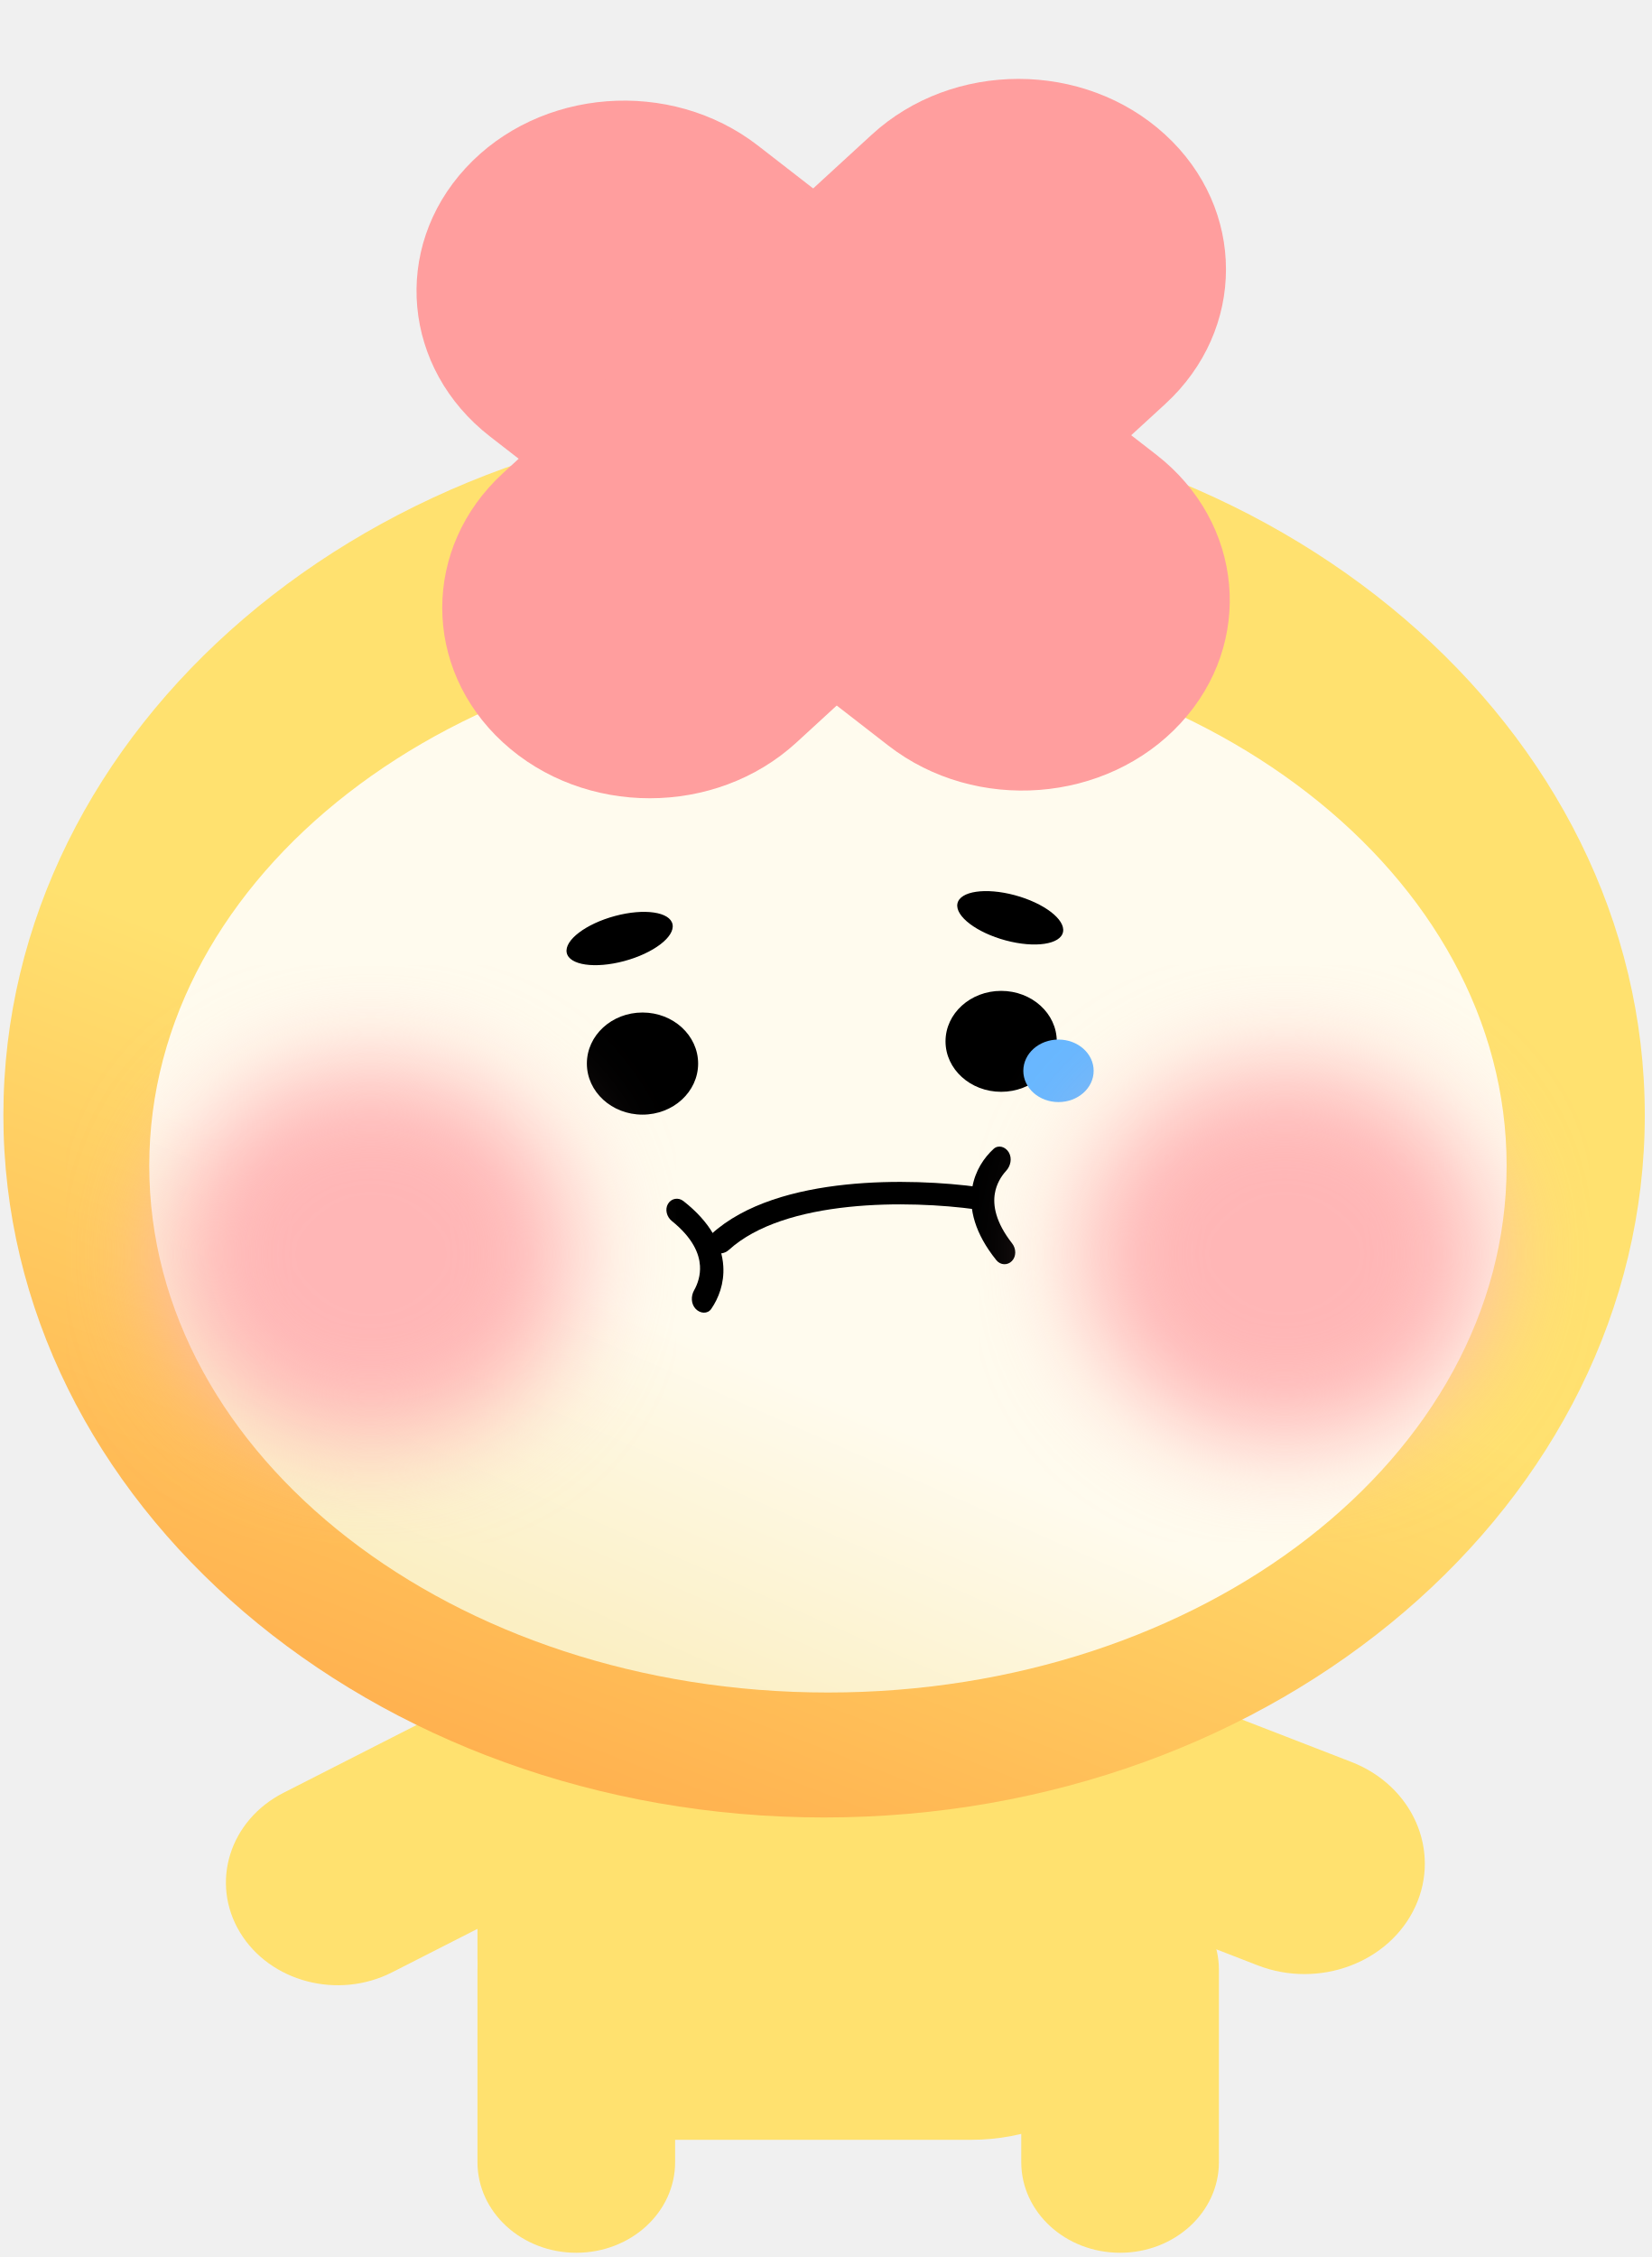
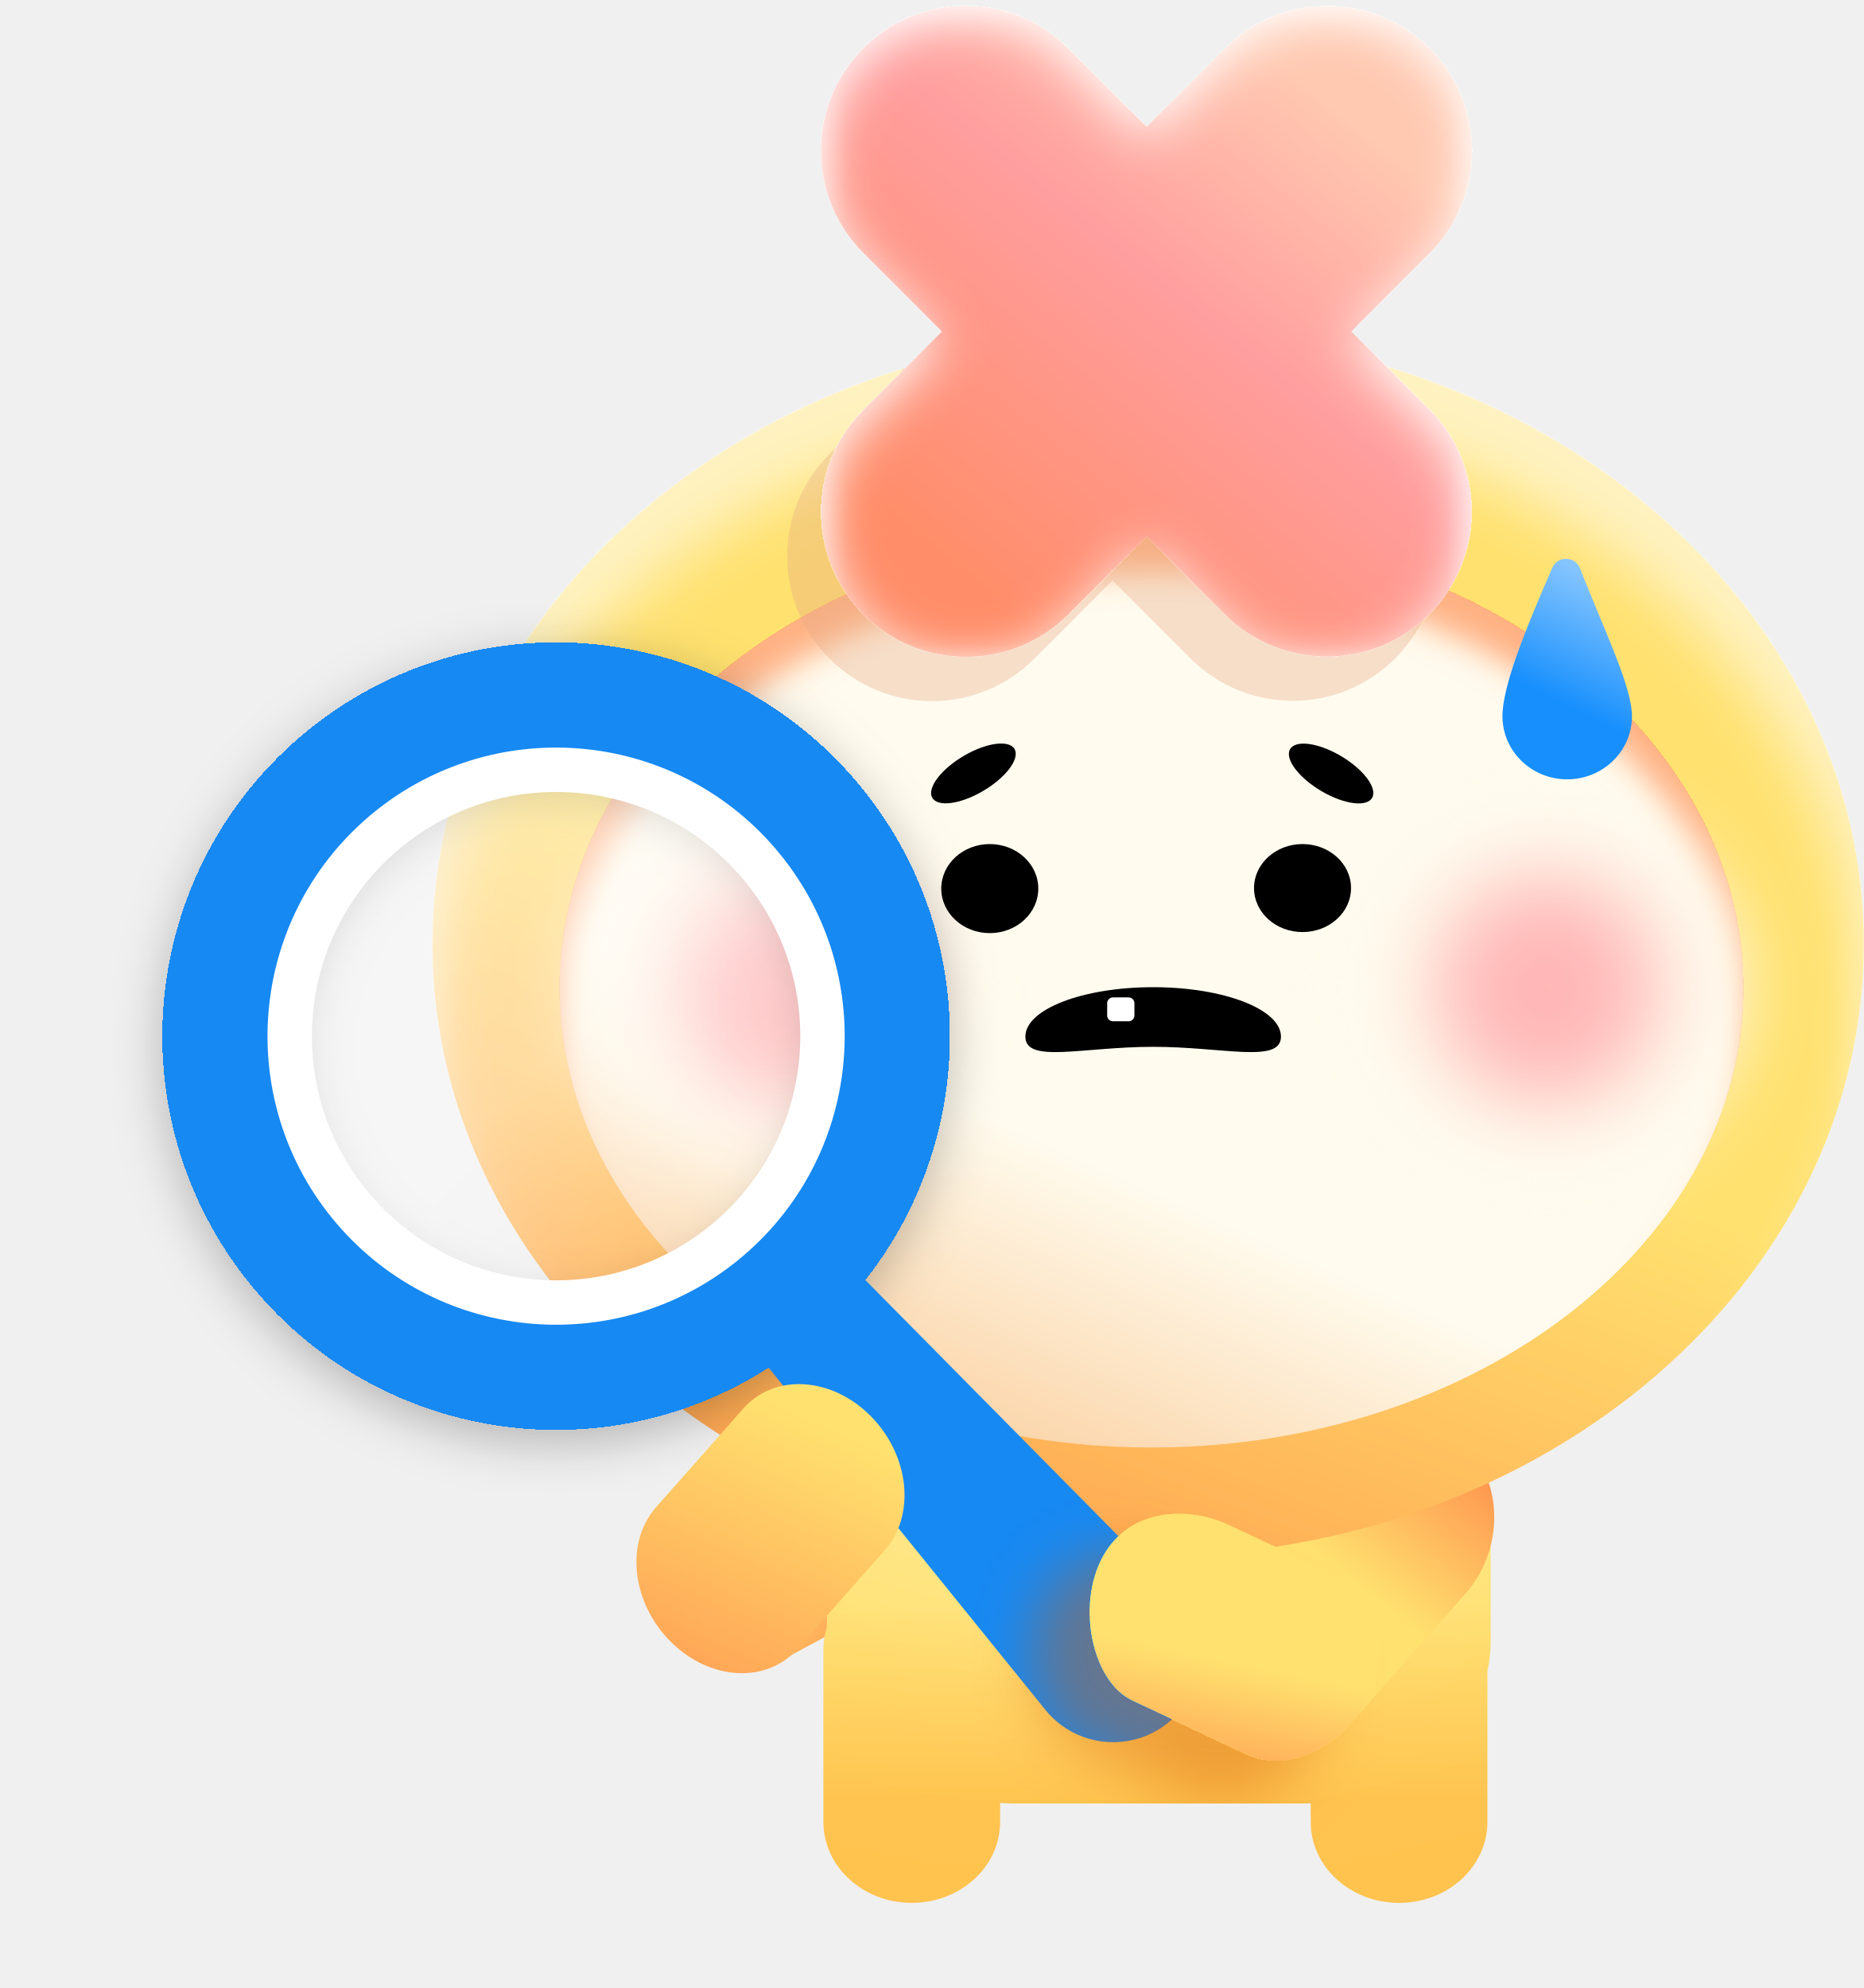
- <svg xmlns="http://www.w3.org/2000/svg" width="142" height="194" viewBox="0 0 142 194" fill="none">
-   <path d="M41.044 169.305C41.044 165.005 44.847 161.519 49.539 161.519C54.231 161.519 58.034 165.005 58.034 169.305V185.85C58.034 190.15 54.231 193.636 49.539 193.636C44.847 193.636 41.044 190.15 41.044 185.85V169.305Z" fill="#FFE16F" />
-   <path d="M41.044 156.654C41.044 148.047 48.644 141.07 58.018 141.07H83.479C92.854 141.07 100.454 148.047 100.454 156.654V168.342C100.454 176.949 92.854 183.927 83.479 183.927H58.018C48.644 183.927 41.044 176.949 41.044 168.342V156.654Z" fill="#FFE16F" />
-   <path d="M39.699 146.294C44.343 143.929 50.196 145.468 52.772 149.73C55.349 153.992 53.672 159.364 49.029 161.728L33.702 169.532C29.058 171.897 23.206 170.358 20.629 166.096C18.053 161.834 19.729 156.462 24.373 154.098L39.699 146.294Z" fill="#FFE16F" />
-   <path d="M116.159 151.445C121.42 153.484 123.885 159.051 121.663 163.88C119.442 168.709 113.376 170.971 108.114 168.932L93.304 163.192C88.043 161.153 85.578 155.586 87.8 150.757C90.021 145.928 96.087 143.667 101.349 145.705L116.159 151.445Z" fill="#FFE16F" />
-   <path d="M87.789 169.305C87.789 165.005 91.593 161.519 96.284 161.519C100.976 161.519 104.779 165.005 104.779 169.305V185.85C104.779 190.15 100.976 193.636 96.284 193.636C91.593 193.636 87.789 190.15 87.789 185.85V169.305Z" fill="#FFE16F" />
-   <path d="M141.388 95.859C141.388 129.195 109.802 156.22 70.839 156.22C31.876 156.22 0.29 129.195 0.29 95.859C0.29 62.522 31.876 35.497 70.839 35.497C109.802 35.497 141.388 62.522 141.388 95.859Z" fill="url(#paint0_linear_793_1611)" />
-   <path d="M129.511 100.196C129.511 125.206 103.391 145.48 71.171 145.48C38.95 145.48 12.83 125.206 12.83 100.196C12.83 75.187 38.95 54.913 71.171 54.913C103.391 54.913 129.511 75.187 129.511 100.196Z" fill="url(#paint1_linear_793_1611)" />
-   <path d="M90.842 89.509C90.842 91.904 88.701 93.846 86.06 93.846C83.419 93.846 81.278 91.904 81.278 89.509C81.278 87.113 83.419 85.171 86.06 85.171C88.701 85.171 90.842 87.113 90.842 89.509Z" fill="black" />
-   <path d="M94.012 92.041C94.012 93.525 92.659 94.729 90.989 94.729C89.319 94.729 87.966 93.525 87.966 92.041C87.966 90.557 89.319 89.354 90.989 89.354C92.659 89.354 94.012 90.557 94.012 92.041Z" fill="#68B7FF" />
-   <path d="M60.012 91.419C60.012 93.843 57.871 95.808 55.23 95.808C52.589 95.808 50.448 93.843 50.448 91.419C50.448 88.995 52.589 87.03 55.23 87.03C57.871 87.03 60.012 88.995 60.012 91.419Z" fill="black" />
-   <path fill-rule="evenodd" clip-rule="evenodd" d="M72.703 101.824C76.934 101.38 81.226 101.632 84.228 102.046C84.77 102.121 85.128 102.64 85.021 103.177C84.919 103.689 84.429 104.028 83.912 103.956C81.064 103.563 76.961 103.321 72.946 103.743C68.829 104.176 65.023 105.282 62.659 107.432C62.269 107.787 61.679 107.858 61.253 107.547C60.768 107.194 60.69 106.497 61.132 106.092C64.011 103.452 68.436 102.272 72.703 101.824Z" fill="black" />
-   <path fill-rule="evenodd" clip-rule="evenodd" d="M83.574 102.095C83.822 100.618 84.602 99.492 85.415 98.75C85.817 98.384 86.422 98.555 86.717 99.051C87.02 99.561 86.875 100.218 86.494 100.633C86.041 101.126 85.651 101.79 85.519 102.583C85.348 103.601 85.567 105.04 87.004 106.877C87.359 107.33 87.37 107.994 86.988 108.389C86.613 108.777 86.001 108.759 85.647 108.319C83.805 106.033 83.269 103.912 83.574 102.095Z" fill="black" />
-   <path fill-rule="evenodd" clip-rule="evenodd" d="M62.175 108.831C62.269 110.325 61.764 111.599 61.14 112.505C60.831 112.953 60.203 112.923 59.803 112.507C59.393 112.079 59.386 111.406 59.662 110.916C59.992 110.333 60.221 109.598 60.171 108.795C60.106 107.765 59.567 106.413 57.751 104.95C57.303 104.588 57.142 103.944 57.424 103.473C57.702 103.01 58.302 102.889 58.747 103.237C61.059 105.047 62.061 106.992 62.175 108.831Z" fill="black" />
-   <path d="M57.812 79.452C58.027 80.523 56.164 81.937 53.651 82.61C51.139 83.284 48.929 82.961 48.715 81.889C48.501 80.818 50.364 79.404 52.876 78.731C55.388 78.057 57.598 78.38 57.812 79.452Z" fill="black" />
-   <path d="M91.38 80.105C91.169 81.18 88.966 81.506 86.459 80.835C83.952 80.163 82.09 78.747 82.301 77.673C82.512 76.598 84.715 76.271 87.222 76.943C89.729 77.615 91.591 79.031 91.38 80.105Z" fill="black" />
-   <g filter="url(#filter0_f_793_1611)">
-     <path d="M49.39 107.805C49.39 116.703 41.556 123.916 31.893 123.916C22.23 123.916 14.396 116.703 14.396 107.805C14.396 98.908 22.23 91.695 31.893 91.695C41.556 91.695 49.39 98.908 49.39 107.805Z" fill="#FFB6B6" />
-   </g>
-   <g filter="url(#filter1_f_793_1611)">
-     <path d="M127.927 107.754C127.927 116.623 120.093 123.812 110.43 123.812C100.767 123.812 92.934 116.623 92.934 107.754C92.934 98.885 100.767 91.695 110.43 91.695C120.093 91.695 127.927 98.885 127.927 107.754Z" fill="#FFB6B6" />
-   </g>
-   <path d="M42.127 37.523C34.603 31.685 33.661 21.356 40.021 14.451C46.381 7.546 57.636 6.681 65.159 12.518L99.391 39.08C106.914 44.918 107.857 55.247 101.497 62.152C95.136 69.056 83.882 69.922 76.359 64.084L42.127 37.523Z" fill="#FF9E9E" />
-   <path d="M68.465 63.82C61.499 70.214 50.206 70.213 43.24 63.82C36.274 57.427 36.274 47.061 43.24 40.668L74.937 11.576C81.903 5.183 93.197 5.183 100.163 11.576C107.128 17.97 107.128 28.335 100.163 34.728L68.465 63.82Z" fill="#FF9E9E" />
+ <svg xmlns="http://www.w3.org/2000/svg" width="150" height="160" viewBox="0 0 150 160" fill="none">
+   <path d="M63.666 133.212C59.504 135.446 54.623 133.98 52.764 129.937V129.937C50.905 125.895 52.771 120.808 56.933 118.574L68.648 112.287C72.809 110.053 77.69 111.52 79.55 115.562V115.562C81.409 119.604 79.542 124.692 75.381 126.925L63.666 133.212Z" fill="url(#paint0_linear_1476_1348)" />
+   <path fill-rule="evenodd" clip-rule="evenodd" d="M81.815 109.161C73.384 109.161 66.55 115.021 66.55 122.249V130.96C66.367 131.539 66.268 132.15 66.268 132.783V146.632C66.268 150.232 69.452 153.15 73.379 153.15C77.307 153.15 80.49 150.232 80.49 146.632V145.104C80.927 145.136 81.368 145.153 81.815 145.153H104.711C104.971 145.153 105.23 145.147 105.487 145.136V146.632C105.487 150.232 108.671 153.15 112.598 153.15C116.526 153.15 119.709 150.232 119.709 146.632V134.51C119.884 133.718 119.975 132.9 119.975 132.065V122.249C119.975 115.021 113.141 109.161 104.711 109.161H81.815Z" fill="url(#paint1_linear_1476_1348)" />
+   <mask id="mask0_1476_1348" style="mask-type:alpha" maskUnits="userSpaceOnUse" x="66" y="109" width="54" height="45">
+     <path fill-rule="evenodd" clip-rule="evenodd" d="M81.815 109.161C73.384 109.161 66.55 115.021 66.55 122.249V130.96C66.367 131.539 66.268 132.15 66.268 132.783V146.632C66.268 150.232 69.452 153.15 73.379 153.15C77.307 153.15 80.49 150.232 80.49 146.632V145.104C80.927 145.136 81.368 145.153 81.815 145.153H104.711C104.971 145.153 105.23 145.147 105.487 145.136V146.632C105.487 150.232 108.671 153.15 112.598 153.15C116.526 153.15 119.709 150.232 119.709 146.632V134.51C119.884 133.718 119.975 132.9 119.975 132.065V122.249C119.975 115.021 113.141 109.161 104.711 109.161H81.815Z" fill="url(#paint2_linear_1476_1348)" />
+   </mask>
+   <g mask="url(#mask0_1476_1348)">
+     <g filter="url(#filter0_f_1476_1348)">
+       <path d="M150.352 77.019C150.352 104.924 123.913 127.545 91.299 127.545C58.684 127.545 32.245 104.924 32.245 77.019C32.245 49.115 58.684 26.494 91.299 26.494C123.913 26.494 150.352 49.115 150.352 77.019Z" fill="white" fill-opacity="0.29" style="mix-blend-mode:multiply" />
+     </g>
+   </g>
+   <path d="M109.116 138.249C105.988 141.788 100.902 142.106 97.755 138.96C94.609 135.814 94.595 130.395 97.723 126.856L106.529 116.895C109.658 113.357 114.744 113.038 117.89 116.185C121.036 119.331 121.051 124.75 117.922 128.288L109.116 138.249Z" fill="url(#paint3_linear_1476_1348)" />
+   <g filter="url(#filter1_i_1476_1348)">
+     <path d="M150 75.986C150 103.203 124.212 125.267 92.401 125.267C60.59 125.267 34.803 103.203 34.803 75.986C34.803 48.769 60.59 26.705 92.401 26.705C124.212 26.705 150 48.769 150 75.986Z" fill="url(#paint4_linear_1476_1348)" />
+   </g>
+   <g filter="url(#filter2_i_1476_1348)">
+     <path d="M140.303 79.528C140.303 99.947 118.978 116.499 92.672 116.499C66.366 116.499 45.041 99.947 45.041 79.528C45.041 59.109 66.366 42.557 92.672 42.557C118.978 42.557 140.303 59.109 140.303 79.528Z" fill="url(#paint5_linear_1476_1348)" />
+   </g>
+   <g filter="url(#filter3_f_1476_1348)">
+     <path d="M140.117 79.589C140.117 87.541 133.118 93.987 124.484 93.987C115.851 93.987 108.852 87.541 108.852 79.589C108.852 71.637 115.851 65.191 124.484 65.191C133.118 65.191 140.117 71.637 140.117 79.589Z" fill="url(#paint6_radial_1476_1348)" />
+   </g>
+   <g filter="url(#filter4_f_1476_1348)">
+     <path d="M78.958 79.589C78.958 87.541 71.959 93.987 63.325 93.987C54.692 93.987 47.693 87.541 47.693 79.589C47.693 71.637 54.692 65.191 63.325 65.191C71.959 65.191 78.958 71.637 78.958 79.589Z" fill="url(#paint7_radial_1476_1348)" />
+   </g>
+   <path d="M108.732 71.474C108.732 73.43 106.984 75.015 104.828 75.015C102.672 75.015 100.924 73.43 100.924 71.474C100.924 69.519 102.672 67.933 104.828 67.933C106.984 67.933 108.732 69.519 108.732 71.474Z" fill="black" />
+   <path d="M83.562 71.516C83.562 73.495 81.814 75.1 79.658 75.1C77.501 75.1 75.753 73.495 75.753 71.516C75.753 69.537 77.501 67.933 79.658 67.933C81.814 67.933 83.562 69.537 83.562 71.516Z" fill="black" />
+   <path d="M81.671 60.325C82.066 61.125 80.895 62.634 79.056 63.696C77.218 64.757 75.406 64.97 75.011 64.17C74.616 63.37 75.786 61.862 77.625 60.8C79.464 59.738 81.275 59.526 81.671 60.325Z" fill="black" />
+   <path d="M110.45 64.173C110.057 64.976 108.25 64.768 106.415 63.709C104.58 62.649 103.411 61.139 103.805 60.337C104.198 59.534 106.004 59.742 107.84 60.801C109.675 61.861 110.843 63.37 110.45 64.173Z" fill="black" />
+   <mask id="mask1_1476_1348" style="mask-type:alpha" maskUnits="userSpaceOnUse" x="63" y="4" width="53" height="53">
+     <path fill-rule="evenodd" clip-rule="evenodd" d="M83.212 7.444C78.663 2.894 71.287 2.894 66.738 7.444C62.188 11.993 62.188 19.369 66.738 23.918L73.062 30.243L66.766 36.539C62.216 41.088 62.216 48.464 66.766 53.013C71.315 57.563 78.691 57.563 83.24 53.013L89.536 46.717L95.811 52.991C100.36 57.541 107.736 57.541 112.285 52.991C116.834 48.442 116.834 41.066 112.285 36.517L106.011 30.243L112.313 23.94C116.863 19.391 116.863 12.015 112.313 7.466C107.764 2.916 100.388 2.916 95.839 7.466L89.536 13.768L83.212 7.444Z" fill="#CB8F8F" fill-opacity="0.35" />
+   </mask>
+   <g mask="url(#mask1_1476_1348)">
+     <path d="M150 75.986C150 103.203 124.213 125.267 92.402 125.267C60.591 125.267 34.803 103.203 34.803 75.986C34.803 48.769 60.591 26.705 92.402 26.705C124.213 26.705 150 48.769 150 75.986Z" fill="#E4A885" />
+   </g>
+   <g filter="url(#filter5_i_1476_1348)">
+     <path fill-rule="evenodd" clip-rule="evenodd" d="M85.955 3.878C81.405 -0.671 74.029 -0.671 69.48 3.878C64.931 8.428 64.931 15.804 69.48 20.353L75.804 26.677L69.508 32.973C64.959 37.523 64.959 44.898 69.508 49.448C74.058 53.997 81.434 53.997 85.983 49.448L92.279 43.152L98.553 49.426C103.102 53.975 110.478 53.975 115.028 49.426C119.577 44.877 119.577 37.501 115.028 32.951L108.754 26.677L115.056 20.375C119.605 15.826 119.605 8.45 115.056 3.9C110.507 -0.649 103.131 -0.649 98.581 3.9L92.279 10.203L85.955 3.878Z" fill="url(#paint8_linear_1476_1348)" />
+   </g>
+   <path d="M103.092 83.428C103.092 85.625 98.488 84.251 92.808 84.251C87.128 84.251 82.523 85.625 82.523 83.428C82.523 81.232 87.128 79.452 92.808 79.452C98.488 79.452 103.092 81.232 103.092 83.428Z" fill="black" />
+   <rect x="89.105" y="80.275" width="2.194" height="1.92" rx="0.467" fill="white" />
+   <path d="M120.919 57.645C120.919 55.254 122.707 50.789 124.939 45.679C125.363 44.708 126.774 44.757 127.16 45.744C129.15 50.827 131.341 55.264 131.341 57.645C131.341 60.449 129.008 62.722 126.13 62.722C123.252 62.722 120.919 60.449 120.919 57.645Z" fill="url(#paint9_linear_1476_1348)" />
+   <g filter="url(#filter6_d_1476_1348)">
+     <circle cx="31.693" cy="31.693" r="26.205" transform="matrix(-0.744493 0.66763 0.66763 0.744493 47.1909 38.6372)" stroke="#1689F3" stroke-width="10.977" shape-rendering="crispEdges" />
+   </g>
+   <circle cx="23.226" cy="23.226" r="21.439" transform="matrix(-0.744493 0.66763 0.66763 0.744493 46.5399 50.5949)" stroke="white" stroke-width="3.574" />
+   <g filter="url(#filter7_b_1476_1348)">
+     <ellipse cx="21.83" cy="21.83" rx="21.83" ry="21.83" transform="matrix(-0.744493 0.66763 0.66763 0.744493 46.4324 52.5664)" fill="url(#paint10_linear_1476_1348)" fill-opacity="0.4" />
+   </g>
+   <path d="M68.138 101.501C66.207 99.547 63.083 99.453 61.038 101.287V101.287C58.996 103.118 58.748 106.227 60.472 108.358L84.131 137.61C86.658 140.734 91.286 141.104 94.277 138.422V138.422C97.264 135.744 97.403 131.112 94.584 128.259L68.138 101.501Z" fill="#1689F3" />
+   <path d="M59.827 113.358C62.325 110.533 66.9 110.793 70.046 113.939V113.939C73.192 117.085 73.718 121.926 71.22 124.751L64.19 132.703C61.693 135.528 57.117 135.268 53.971 132.122V132.122C50.825 128.976 50.299 124.135 52.797 121.31L59.827 113.358Z" fill="url(#paint11_linear_1476_1348)" />
+   <path d="M91.126 136.858C87.876 135.329 86.621 129.182 88.758 125.28C90.896 121.378 95.617 121.198 98.868 122.728L108.018 127.032C111.268 128.562 112.17 132.964 110.033 136.866C107.895 140.768 103.527 142.692 100.276 141.163L91.126 136.858Z" fill="url(#paint12_linear_1476_1348)" />
+   <mask id="mask2_1476_1348" style="mask-type:alpha" maskUnits="userSpaceOnUse" x="66" y="109" width="54" height="45">
+     <path fill-rule="evenodd" clip-rule="evenodd" d="M81.815 109.161C73.384 109.161 66.55 115.021 66.55 122.249V130.96C66.367 131.539 66.268 132.15 66.268 132.783V146.632C66.268 150.232 69.452 153.15 73.379 153.15C77.307 153.15 80.49 150.232 80.49 146.632V145.104C80.927 145.136 81.368 145.153 81.815 145.153H104.711C104.971 145.153 105.23 145.147 105.487 145.136V146.632C105.487 150.232 108.671 153.15 112.598 153.15C116.526 153.15 119.709 150.232 119.709 146.632V134.51C119.884 133.718 119.975 132.9 119.975 132.065V122.249C119.975 115.021 113.141 109.161 104.711 109.161H81.815Z" fill="url(#paint13_linear_1476_1348)" />
+     <mask id="mask3_1476_1348" style="mask-type:alpha" maskUnits="userSpaceOnUse" x="66" y="109" width="54" height="45">
+       <path fill-rule="evenodd" clip-rule="evenodd" d="M81.815 109.161C73.384 109.161 66.55 115.021 66.55 122.249V130.96C66.367 131.539 66.268 132.15 66.268 132.783V146.632C66.268 150.232 69.452 153.15 73.379 153.15C77.307 153.15 80.49 150.232 80.49 146.632V145.104C80.927 145.136 81.368 145.153 81.815 145.153H104.711C104.971 145.153 105.23 145.147 105.487 145.136V146.632C105.487 150.232 108.671 153.15 112.598 153.15C116.526 153.15 119.709 150.232 119.709 146.632V134.51C119.884 133.718 119.975 132.9 119.975 132.065V122.249C119.975 115.021 113.141 109.161 104.711 109.161H81.815Z" fill="url(#paint14_linear_1476_1348)" />
+     </mask>
+     <g mask="url(#mask3_1476_1348)">
+       <path d="M150.352 77.019C150.352 104.924 123.913 127.545 91.299 127.545C58.684 127.545 32.245 104.924 32.245 77.019C32.245 49.115 58.684 26.494 91.299 26.494C123.913 26.494 150.352 49.115 150.352 77.019Z" fill="white" fill-opacity="0.29" />
+     </g>
+   </mask>
+   <g mask="url(#mask2_1476_1348)">
+     <g filter="url(#filter8_d_1476_1348)">
+       <path d="M91.126 136.858C87.876 135.329 86.621 129.182 88.758 125.28C90.896 121.378 95.617 121.199 98.868 122.728L108.018 127.032C111.268 128.562 112.17 132.964 110.033 136.866C107.895 140.769 103.527 142.692 100.276 141.163L91.126 136.858Z" fill="url(#paint15_linear_1476_1348)" />
+     </g>
+   </g>
  <defs>
-     <filter id="filter0_f_793_1611" x="5.696" y="82.995" width="52.394" height="49.621" filterUnits="userSpaceOnUse" color-interpolation-filters="sRGB">
-       <feFlood flood-opacity="0" result="BackgroundImageFix" />
-       <feBlend mode="normal" in="SourceGraphic" in2="BackgroundImageFix" result="shape" />
-       <feGaussianBlur stdDeviation="4.35" result="effect1_foregroundBlur_793_1611" />
-     </filter>
-     <filter id="filter1_f_793_1611" x="84.233" y="82.995" width="52.394" height="49.517" filterUnits="userSpaceOnUse" color-interpolation-filters="sRGB">
-       <feFlood flood-opacity="0" result="BackgroundImageFix" />
-       <feBlend mode="normal" in="SourceGraphic" in2="BackgroundImageFix" result="shape" />
-       <feGaussianBlur stdDeviation="4.35" result="effect1_foregroundBlur_793_1611" />
-     </filter>
-     <linearGradient id="paint0_linear_793_1611" x1="121.258" y1="57.604" x2="71.101" y2="187.7" gradientUnits="userSpaceOnUse">
+     <filter id="filter0_f_1476_1348" x="9.895" y="4.143" width="162.808" height="145.753" filterUnits="userSpaceOnUse" color-interpolation-filters="sRGB">
+       <feFlood flood-opacity="0" result="BackgroundImageFix" />
+       <feBlend mode="normal" in="SourceGraphic" in2="BackgroundImageFix" result="shape" />
+       <feGaussianBlur stdDeviation="11.175" result="effect1_foregroundBlur_1476_1348" />
+     </filter>
+     <filter id="filter1_i_1476_1348" x="34.803" y="26.705" width="115.197" height="103.237" filterUnits="userSpaceOnUse" color-interpolation-filters="sRGB">
+       <feFlood flood-opacity="0" result="BackgroundImageFix" />
+       <feBlend mode="normal" in="SourceGraphic" in2="BackgroundImageFix" result="shape" />
+       <feColorMatrix in="SourceAlpha" type="matrix" values="0 0 0 0 0 0 0 0 0 0 0 0 0 0 0 0 0 0 127 0" result="hardAlpha" />
+       <feOffset dy="6.311" />
+       <feGaussianBlur stdDeviation="2.337" />
+       <feComposite in2="hardAlpha" operator="arithmetic" k2="-1" k3="1" />
+       <feColorMatrix type="matrix" values="0 0 0 0 1 0 0 0 0 1 0 0 0 0 1 0 0 0 0.57 0" />
+       <feBlend mode="lighten" in2="shape" result="effect1_innerShadow_1476_1348" />
+     </filter>
+     <filter id="filter2_i_1476_1348" x="45.041" y="42.557" width="95.263" height="76.49" filterUnits="userSpaceOnUse" color-interpolation-filters="sRGB">
+       <feFlood flood-opacity="0" result="BackgroundImageFix" />
+       <feBlend mode="normal" in="SourceGraphic" in2="BackgroundImageFix" result="shape" />
+       <feColorMatrix in="SourceAlpha" type="matrix" values="0 0 0 0 0 0 0 0 0 0 0 0 0 0 0 0 0 0 127 0" result="hardAlpha" />
+       <feOffset dy="3.506" />
+       <feGaussianBlur stdDeviation="1.274" />
+       <feComposite in2="hardAlpha" operator="arithmetic" k2="-1" k3="1" />
+       <feColorMatrix type="matrix" values="0 0 0 0 1 0 0 0 0 0.619 0 0 0 0 0.404 0 0 0 0.79 0" />
+       <feBlend mode="normal" in2="shape" result="effect1_innerShadow_1476_1348" />
+     </filter>
+     <filter id="filter3_f_1476_1348" x="102.798" y="59.137" width="43.373" height="40.904" filterUnits="userSpaceOnUse" color-interpolation-filters="sRGB">
+       <feFlood flood-opacity="0" result="BackgroundImageFix" />
+       <feBlend mode="normal" in="SourceGraphic" in2="BackgroundImageFix" result="shape" />
+       <feGaussianBlur stdDeviation="3.027" result="effect1_foregroundBlur_1476_1348" />
+     </filter>
+     <filter id="filter4_f_1476_1348" x="41.639" y="59.137" width="43.373" height="40.904" filterUnits="userSpaceOnUse" color-interpolation-filters="sRGB">
+       <feFlood flood-opacity="0" result="BackgroundImageFix" />
+       <feBlend mode="normal" in="SourceGraphic" in2="BackgroundImageFix" result="shape" />
+       <feGaussianBlur stdDeviation="3.027" result="effect1_foregroundBlur_1476_1348" />
+     </filter>
+     <filter id="filter5_i_1476_1348" x="66.068" y="0.466" width="52.4" height="53.328" filterUnits="userSpaceOnUse" color-interpolation-filters="sRGB">
+       <feFlood flood-opacity="0" result="BackgroundImageFix" />
+       <feBlend mode="normal" in="SourceGraphic" in2="BackgroundImageFix" result="shape" />
+       <feColorMatrix in="SourceAlpha" type="matrix" values="0 0 0 0 0 0 0 0 0 0 0 0 0 0 0 0 0 0 127 0" result="hardAlpha" />
+       <feOffset dy="0.935" />
+       <feGaussianBlur stdDeviation="2.127" />
+       <feComposite in2="hardAlpha" operator="arithmetic" k2="-1" k3="1" />
+       <feColorMatrix type="matrix" values="0 0 0 0 1 0 0 0 0 1 0 0 0 0 1 0 0 0 1 0" />
+       <feBlend mode="lighten" in2="shape" result="effect1_innerShadow_1476_1348" />
+     </filter>
+     <filter id="filter6_d_1476_1348" x="9.061" y="48.699" width="71.387" height="71.387" filterUnits="userSpaceOnUse" color-interpolation-filters="sRGB">
+       <feFlood flood-opacity="0" result="BackgroundImageFix" />
+       <feColorMatrix in="SourceAlpha" type="matrix" values="0 0 0 0 0 0 0 0 0 0 0 0 0 0 0 0 0 0 127 0" result="hardAlpha" />
+       <feOffset dy="1" />
+       <feGaussianBlur stdDeviation="2" />
+       <feComposite in2="hardAlpha" operator="out" />
+       <feColorMatrix type="matrix" values="0 0 0 0 0 0 0 0 0 0 0 0 0 0 0 0 0 0 0.25 0" />
+       <feBlend mode="normal" in2="BackgroundImageFix" result="effect1_dropShadow_1476_1348" />
+       <feBlend mode="normal" in="SourceGraphic" in2="effect1_dropShadow_1476_1348" result="shape" />
+     </filter>
+     <filter id="filter7_b_1476_1348" x="18.381" y="57.019" width="52.748" height="52.748" filterUnits="userSpaceOnUse" color-interpolation-filters="sRGB">
+       <feFlood flood-opacity="0" result="BackgroundImageFix" />
+       <feGaussianBlur in="BackgroundImageFix" stdDeviation="2.272" />
+       <feComposite in2="SourceAlpha" operator="in" result="effect1_backgroundBlur_1476_1348" />
+       <feBlend mode="normal" in="SourceGraphic" in2="effect1_backgroundBlur_1476_1348" result="shape" />
+     </filter>
+     <filter id="filter8_d_1476_1348" x="78.381" y="120.375" width="33.148" height="29.509" filterUnits="userSpaceOnUse" color-interpolation-filters="sRGB">
+       <feFlood flood-opacity="0" result="BackgroundImageFix" />
+       <feColorMatrix in="SourceAlpha" type="matrix" values="0 0 0 0 0 0 0 0 0 0 0 0 0 0 0 0 0 0 127 0" result="hardAlpha" />
+       <feOffset dx="-4.491" dy="3.368" />
+       <feGaussianBlur stdDeviation="2.414" />
+       <feComposite in2="hardAlpha" operator="out" />
+       <feColorMatrix type="matrix" values="0 0 0 0 0.842 0 0 0 0 0.353 0 0 0 0 0 0 0 0 0.41 0" />
+       <feBlend mode="normal" in2="BackgroundImageFix" result="effect1_dropShadow_1476_1348" />
+       <feBlend mode="normal" in="SourceGraphic" in2="effect1_dropShadow_1476_1348" result="shape" />
+     </filter>
+     <linearGradient id="paint0_linear_1476_1348" x1="60.082" y1="118.159" x2="74.601" y2="130.2" gradientUnits="userSpaceOnUse">
+       <stop stop-color="#FFE16F" />
+       <stop offset="1" stop-color="#FF9A51" />
+     </linearGradient>
+     <linearGradient id="paint1_linear_1476_1348" x1="93.262" y1="118.159" x2="93.262" y2="145.153" gradientUnits="userSpaceOnUse">
+       <stop offset="0.385" stop-color="#FFE16F" />
+       <stop offset="1" stop-color="#FFC34E" />
+     </linearGradient>
+     <linearGradient id="paint2_linear_1476_1348" x1="93.262" y1="118.159" x2="93.262" y2="145.153" gradientUnits="userSpaceOnUse">
+       <stop offset="0.385" stop-color="#FFE16F" />
+       <stop offset="1" stop-color="#FFC34E" />
+     </linearGradient>
+     <linearGradient id="paint3_linear_1476_1348" x1="111.144" y1="129.012" x2="118.947" y2="118.989" gradientUnits="userSpaceOnUse">
+       <stop stop-color="#FFE16F" />
+       <stop offset="1" stop-color="#FF9A51" />
+     </linearGradient>
+     <linearGradient id="paint4_linear_1476_1348" x1="133.565" y1="44.754" x2="92.615" y2="150.969" gradientUnits="userSpaceOnUse">
      <stop offset="0.425" stop-color="#FFE16F" />
-       <stop offset="1" stop-color="#FF9D42" />
-     </linearGradient>
-     <linearGradient id="paint1_linear_793_1611" x1="71.171" y1="54.913" x2="35.48" y2="135.583" gradientUnits="userSpaceOnUse">
+       <stop offset="0.85" stop-color="#FFA450" />
+     </linearGradient>
+     <linearGradient id="paint5_linear_1476_1348" x1="92.672" y1="42.557" x2="63.533" y2="108.419" gradientUnits="userSpaceOnUse">
      <stop offset="0.674" stop-color="#FFFBEE" />
-       <stop offset="1" stop-color="#FBEFC3" />
+       <stop offset="1" stop-color="#FBD5A9" />
+     </linearGradient>
+     <radialGradient id="paint6_radial_1476_1348" cx="0" cy="0" r="1" gradientUnits="userSpaceOnUse" gradientTransform="translate(124.484 79.5889) rotate(90) scale(11.8143 11.7726)">
+       <stop offset="0.52" stop-color="#FFB6B6" />
+       <stop offset="1" stop-color="#FFFCEE" />
+     </radialGradient>
+     <radialGradient id="paint7_radial_1476_1348" cx="0" cy="0" r="1" gradientUnits="userSpaceOnUse" gradientTransform="translate(63.3253 79.5889) rotate(90) scale(11.8143 11.7726)">
+       <stop offset="0.52" stop-color="#FFB6B6" />
+       <stop offset="1" stop-color="#FFFCEE" />
+     </radialGradient>
+     <linearGradient id="paint8_linear_1476_1348" x1="113.103" y1="13.219" x2="82.857" y2="50.975" gradientUnits="userSpaceOnUse">
+       <stop stop-color="#FFC8B0" />
+       <stop offset="0.41" stop-color="#FF9E9E" />
+       <stop offset="1" stop-color="#FF8D69" />
+     </linearGradient>
+     <linearGradient id="paint9_linear_1476_1348" x1="129.284" y1="47.09" x2="124.759" y2="56.14" gradientUnits="userSpaceOnUse">
+       <stop stop-color="#84C4FF" />
+       <stop offset="1" stop-color="#178FFD" />
+     </linearGradient>
+     <linearGradient id="paint10_linear_1476_1348" x1="21.83" y1="0" x2="21.83" y2="43.659" gradientUnits="userSpaceOnUse">
+       <stop stop-color="white" />
+       <stop offset="0.525" stop-color="white" />
+       <stop offset="1" stop-color="white" stop-opacity="0.29" />
+     </linearGradient>
+     <linearGradient id="paint11_linear_1476_1348" x1="67.922" y1="115.438" x2="57.014" y2="139.74" gradientUnits="userSpaceOnUse">
+       <stop stop-color="#FFE16F" />
+       <stop offset="1" stop-color="#FF9A51" />
+     </linearGradient>
+     <linearGradient id="paint12_linear_1476_1348" x1="94.866" y1="132.942" x2="92.633" y2="143.705" gradientUnits="userSpaceOnUse">
+       <stop stop-color="#FFE16F" />
+       <stop offset="1" stop-color="#FF9A51" />
+     </linearGradient>
+     <linearGradient id="paint13_linear_1476_1348" x1="93.262" y1="118.159" x2="93.262" y2="145.153" gradientUnits="userSpaceOnUse">
+       <stop offset="0.385" stop-color="#FFE16F" />
+       <stop offset="1" stop-color="#FFC34E" />
+     </linearGradient>
+     <linearGradient id="paint14_linear_1476_1348" x1="93.262" y1="118.159" x2="93.262" y2="145.153" gradientUnits="userSpaceOnUse">
+       <stop offset="0.385" stop-color="#FFE16F" />
+       <stop offset="1" stop-color="#FFC34E" />
+     </linearGradient>
+     <linearGradient id="paint15_linear_1476_1348" x1="94.866" y1="132.942" x2="92.633" y2="143.705" gradientUnits="userSpaceOnUse">
+       <stop stop-color="#FFE16F" />
+       <stop offset="1" stop-color="#FF9A51" />
    </linearGradient>
  </defs>
</svg>
